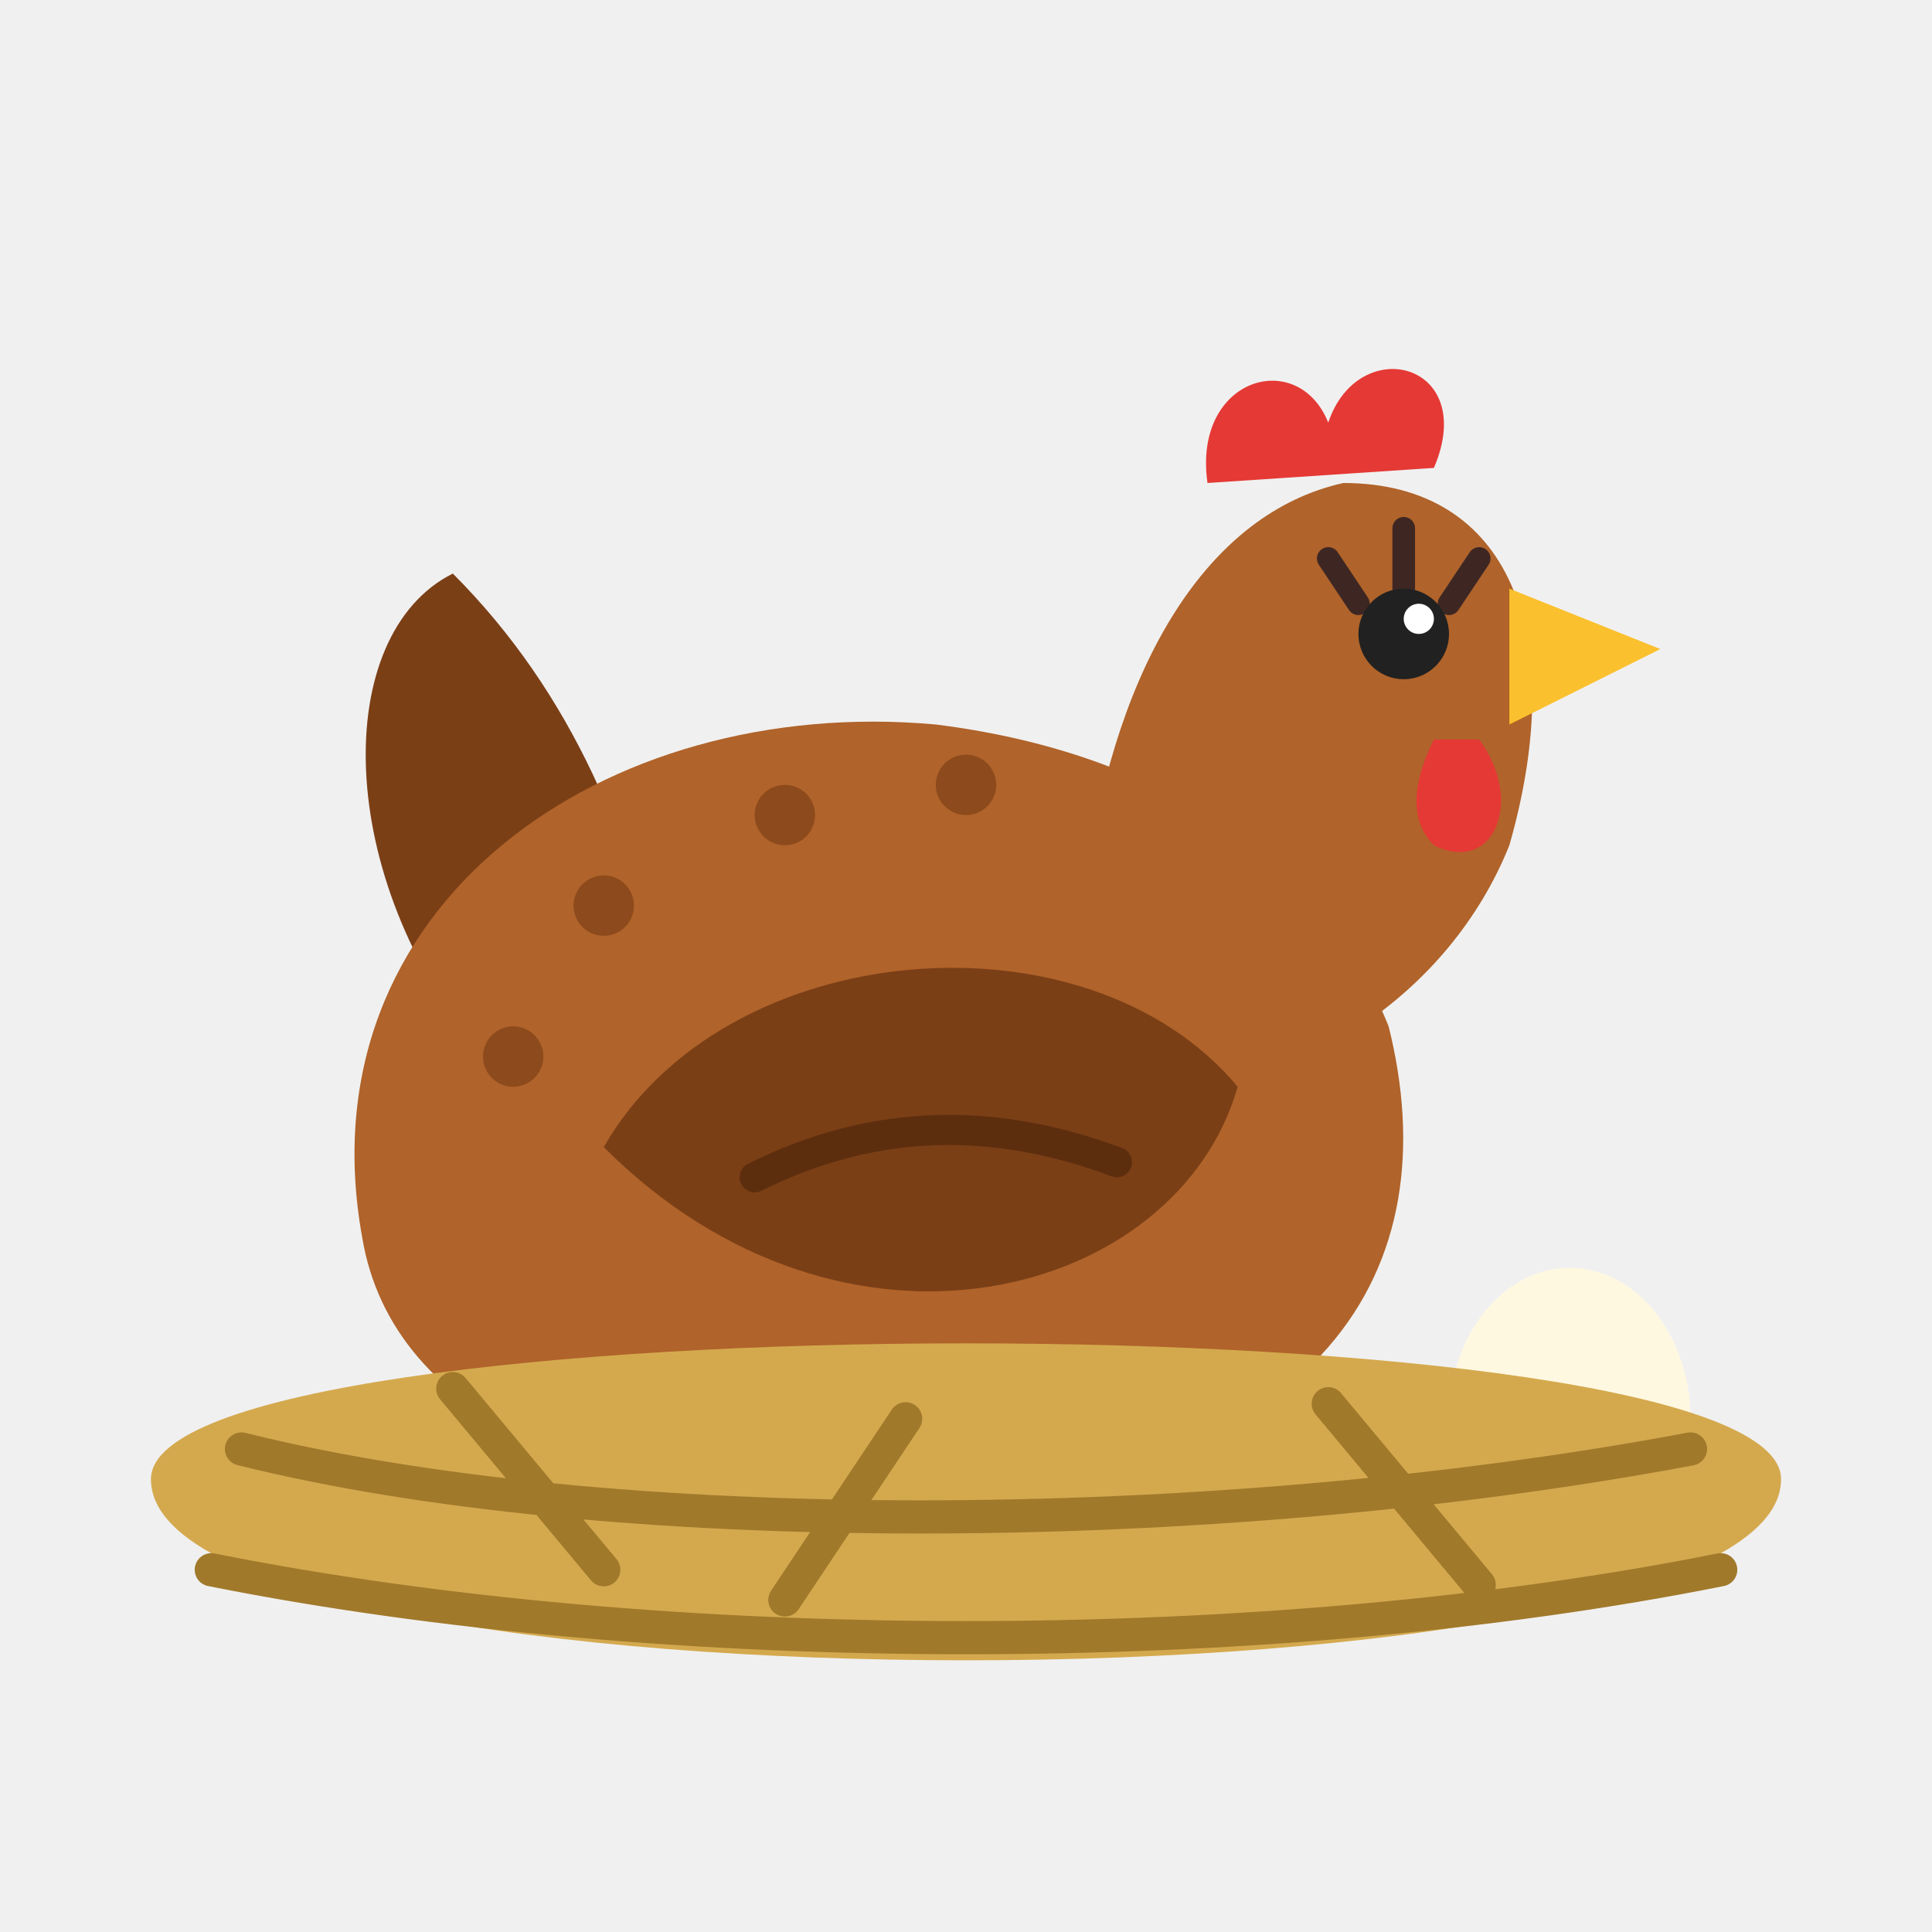
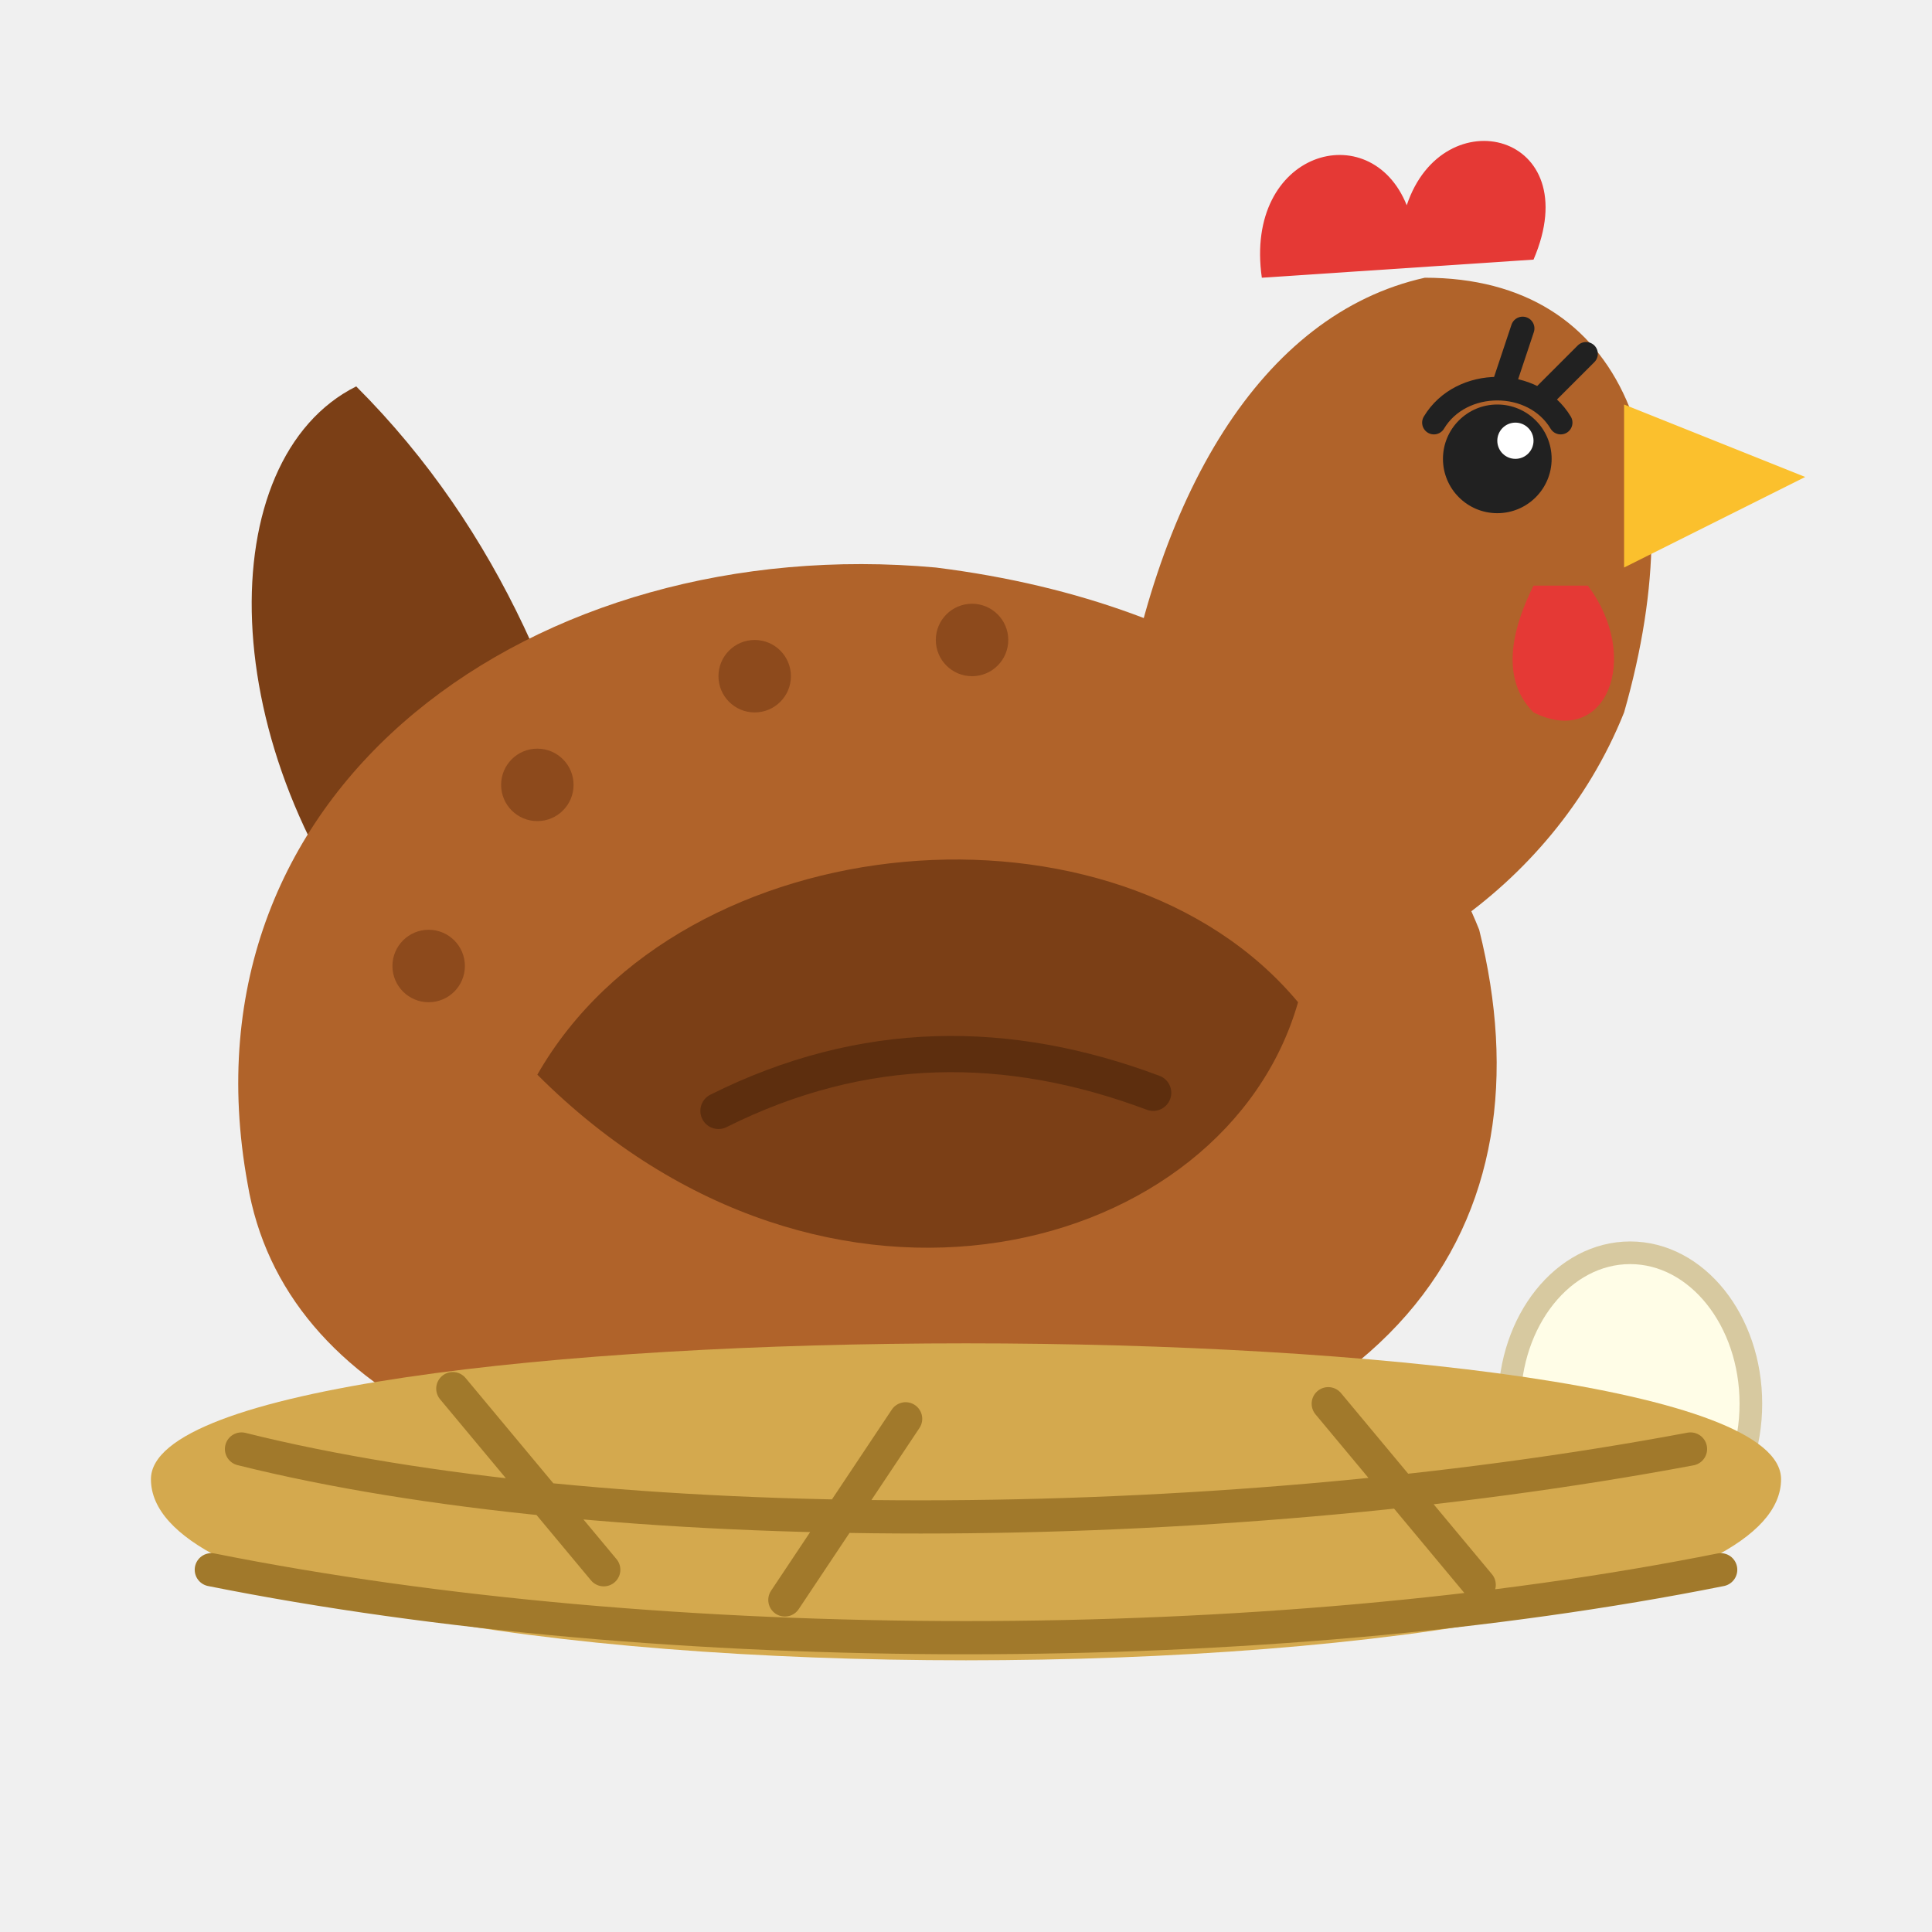
<svg xmlns="http://www.w3.org/2000/svg" viewBox="0 0 128 128">
-   <ellipse cx="104" cy="94" rx="8" ry="10" fill="#fff8e1" />
-   <path d="M32 70 C22 58 22 42 30 38 C38 46 42 56 44 66 Z" fill="#7b3f16" />
-   <path d="M24 82 C20 60 40 46 62 48 C78 50 88 58 92 68 C96 84 88 98 60 100 C40 100 26 94 24 82 Z" fill="#b0632a" />
-   <path d="M72 58 C74 44 80 34 89 32 C100 32 104 42 100 56 C96 66 86 72 78 72 Z" fill="#b0632a" />
-   <path d="M80 32 C79 25 86 23 88 28 C90 22 98 24 95 31 Z" fill="#e53935" />
-   <path d="M100 39 L110 43 L100 48 Z" fill="#fbc02d" />
-   <path d="M98 49 C101 53 99 58 95 56 C93 54 94 51 95 49 Z" fill="#e53935" />
-   <path d="M90 40 l-2 -3 M93 39 l0 -4 M96 40 l2 -3" stroke="#3e2723" stroke-width="1.5" stroke-linecap="round" />
-   <circle cx="93" cy="42" r="3" fill="#212121" />
-   <circle cx="94" cy="41" r="1" fill="#fff" />
-   <path d="M40 76 C48 62 72 60 82 72 C78 86 56 92 40 76 Z" fill="#7b3f16" />
-   <path d="M50 78 C58 74 66 74 74 77" stroke="#5d2e0e" stroke-width="2" fill="none" stroke-linecap="round" />
-   <g fill="#8d4a1c">
-     <circle cx="40" cy="60" r="2" />
-     <circle cx="52" cy="54" r="2" />
-     <circle cx="34" cy="70" r="2" />
-     <circle cx="64" cy="52" r="2" />
+   <g transform="translate(62 100) scale(1.2) translate(-62 -100)">
+     <path d="M32 70 C22 58 22 42 30 38 C38 46 42 56 44 66 Z" fill="#7b3f16" />
+     <path d="M24 82 C20 60 40 46 62 48 C78 50 88 58 92 68 C96 84 88 98 60 100 C40 100 26 94 24 82 Z" fill="#b0632a" />
+     <path d="M72 58 C74 44 80 34 89 32 C100 32 104 42 100 56 C96 66 86 72 78 72 Z" fill="#b0632a" />
+     <path d="M80 32 C79 25 86 23 88 28 C90 22 98 24 95 31 Z" fill="#e53935" />
+     <path d="M100 39 L110 43 L100 48 Z" fill="#fbc02d" />
+     <path d="M98 49 C101 53 99 58 95 56 C93 54 94 51 95 49 Z" fill="#e53935" />
+     <path d="M89.5 40 C91 37.5 95 37.5 96.5 40 M95.5 38.6 l2.4 -2.4 M93.4 37.8 l1 -3" stroke="#212121" stroke-width="1.3" fill="none" stroke-linecap="round" />
+     <circle cx="93" cy="42" r="3" fill="#212121" />
+     <circle cx="94" cy="41" r="1" fill="#fff" />
+     <path d="M40 76 C48 62 72 60 82 72 C78 86 56 92 40 76 Z" fill="#7b3f16" />
+     <path d="M50 78 C58 74 66 74 74 77" stroke="#5d2e0e" stroke-width="2" fill="none" stroke-linecap="round" />
+     <g fill="#8d4a1c">
+       <circle cx="40" cy="60" r="2" />
+       <circle cx="52" cy="54" r="2" />
+       <circle cx="34" cy="70" r="2" />
+       <circle cx="64" cy="52" r="2" />
+     </g>
  </g>
+   <ellipse cx="108" cy="93" rx="8" ry="10" fill="#fffde7" stroke="#d7c9a0" stroke-width="1.5" />
  <path d="M10 98 C10 86 118 86 118 98 C118 114 10 114 10 98 Z" fill="#d4a94e" />
  <path d="M16 96 C40 102 80 102 112 96 M14 104 C44 110 84 110 114 104 M30 92 l10 12 M60 94 l-8 12 M88 93 l10 12" stroke="#a1792b" stroke-width="2.2" fill="none" stroke-linecap="round" />
</svg>
